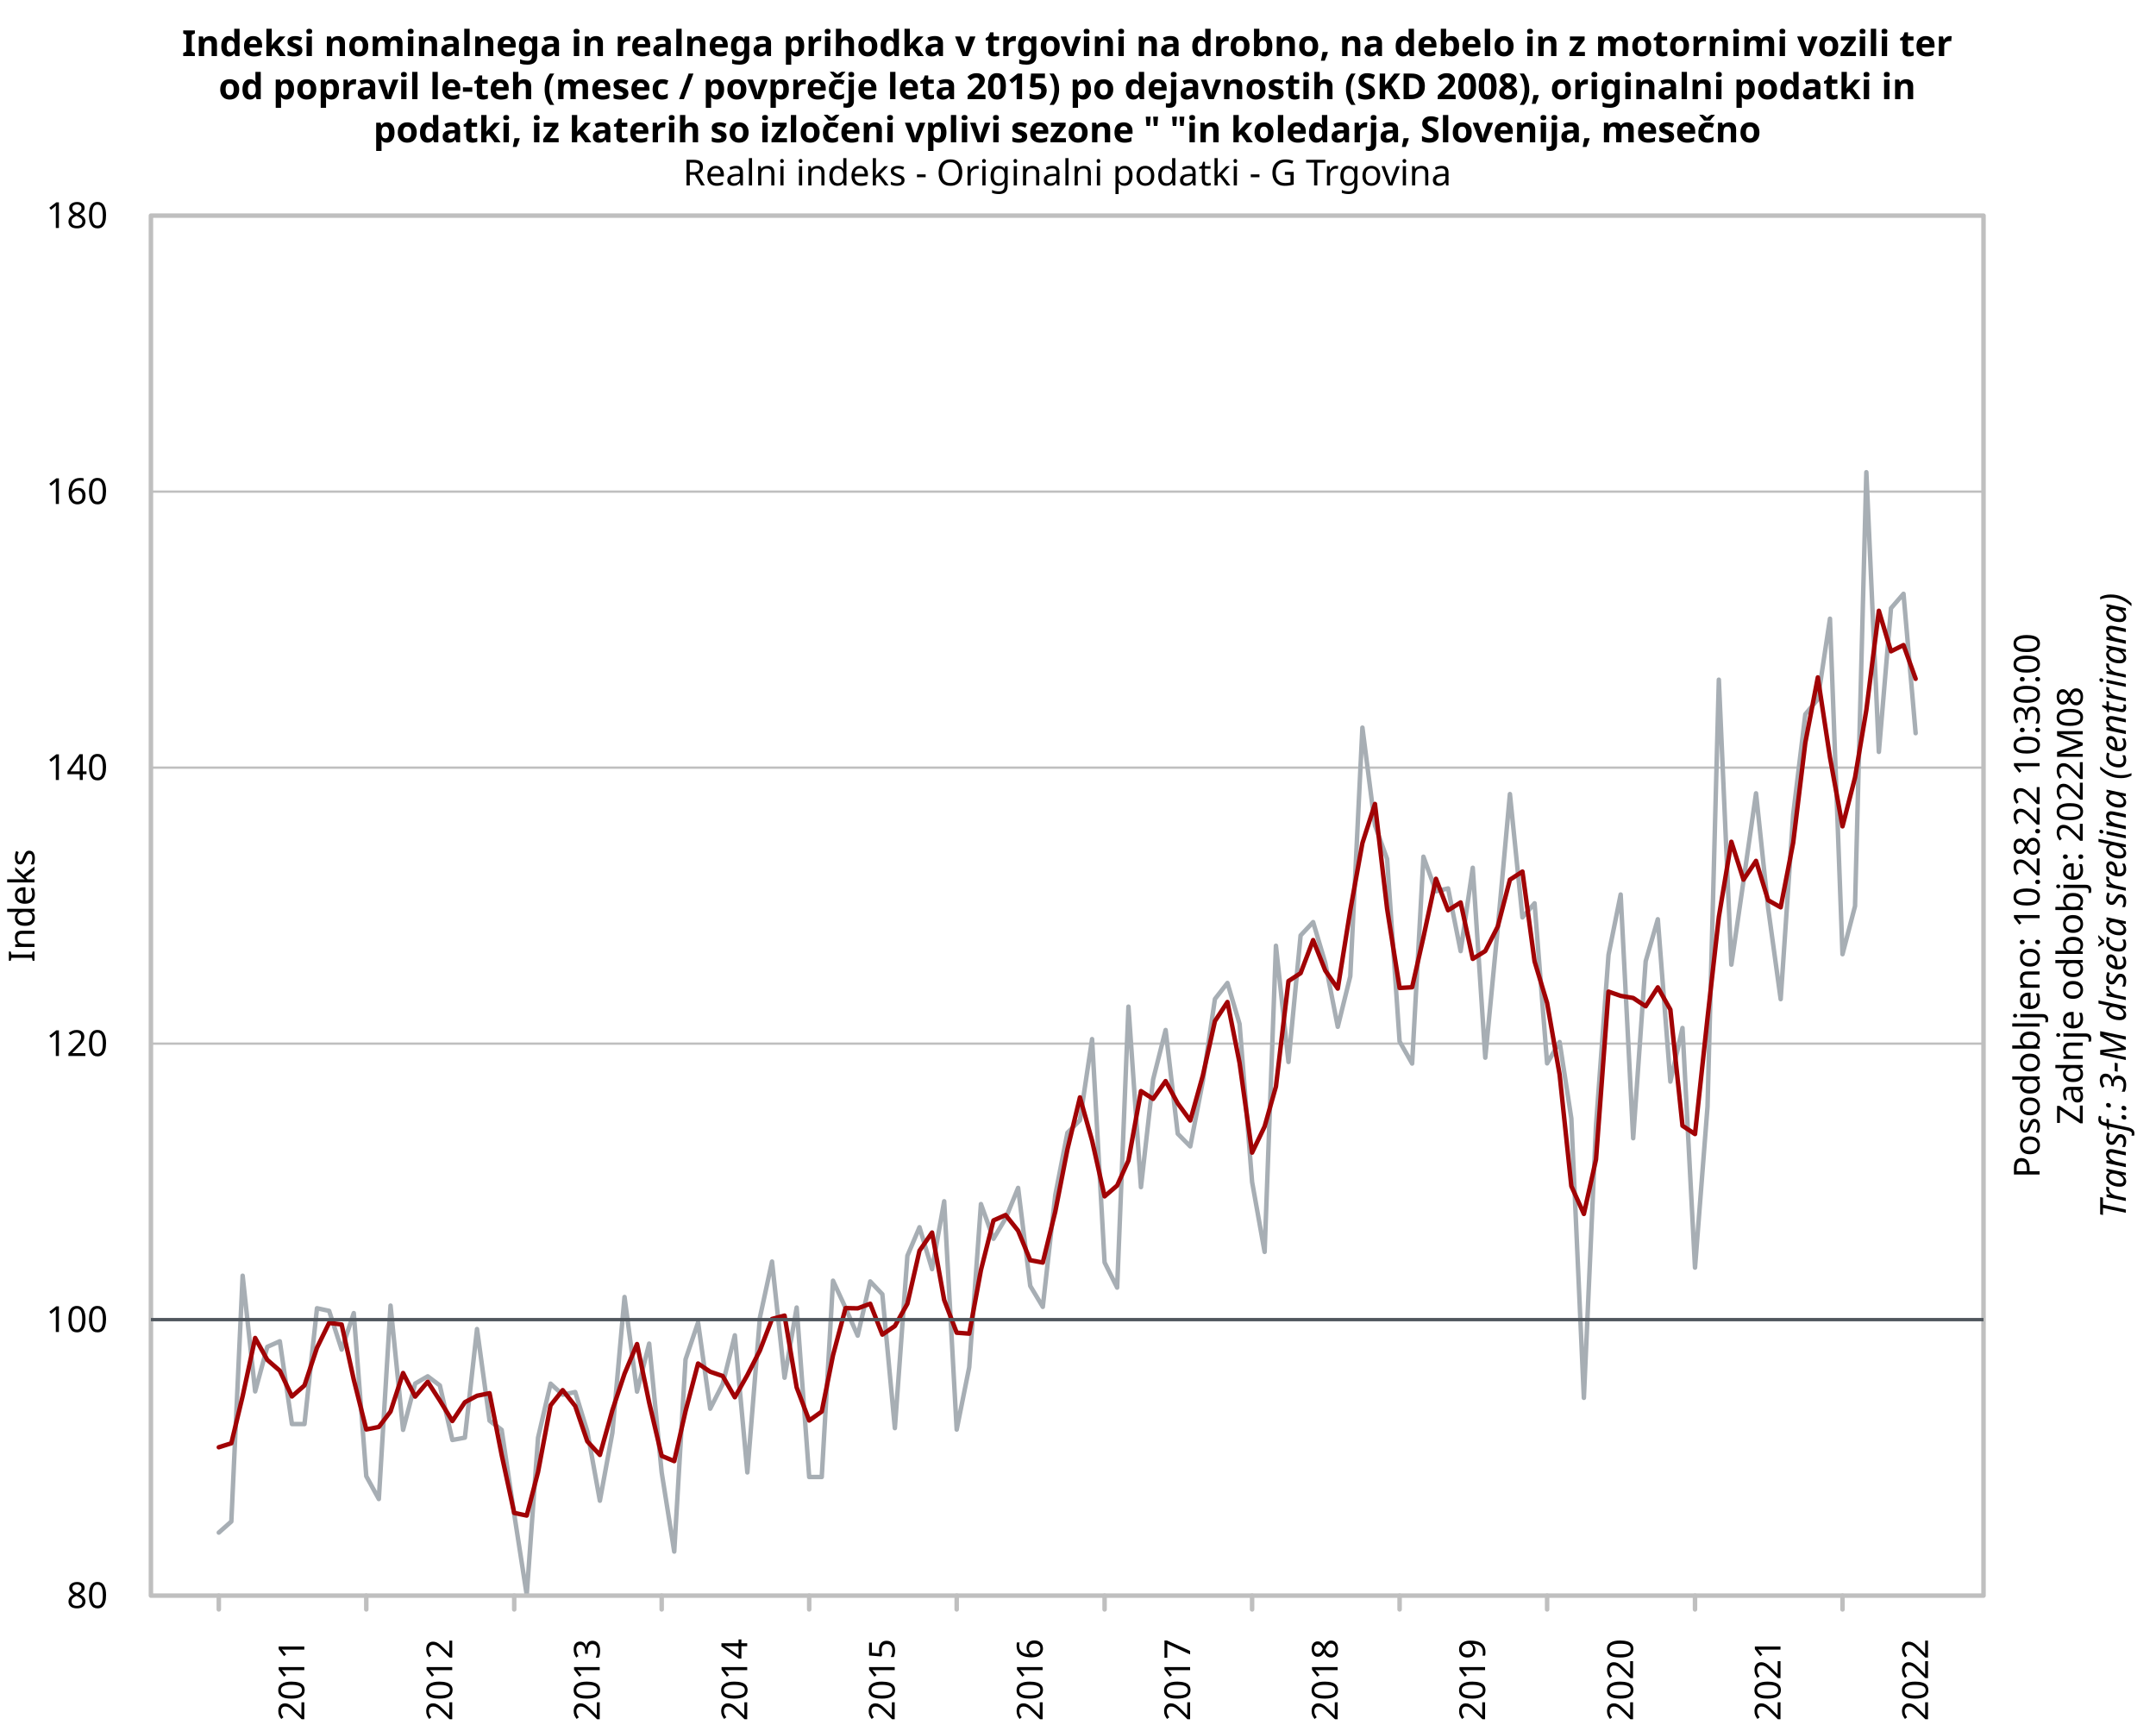
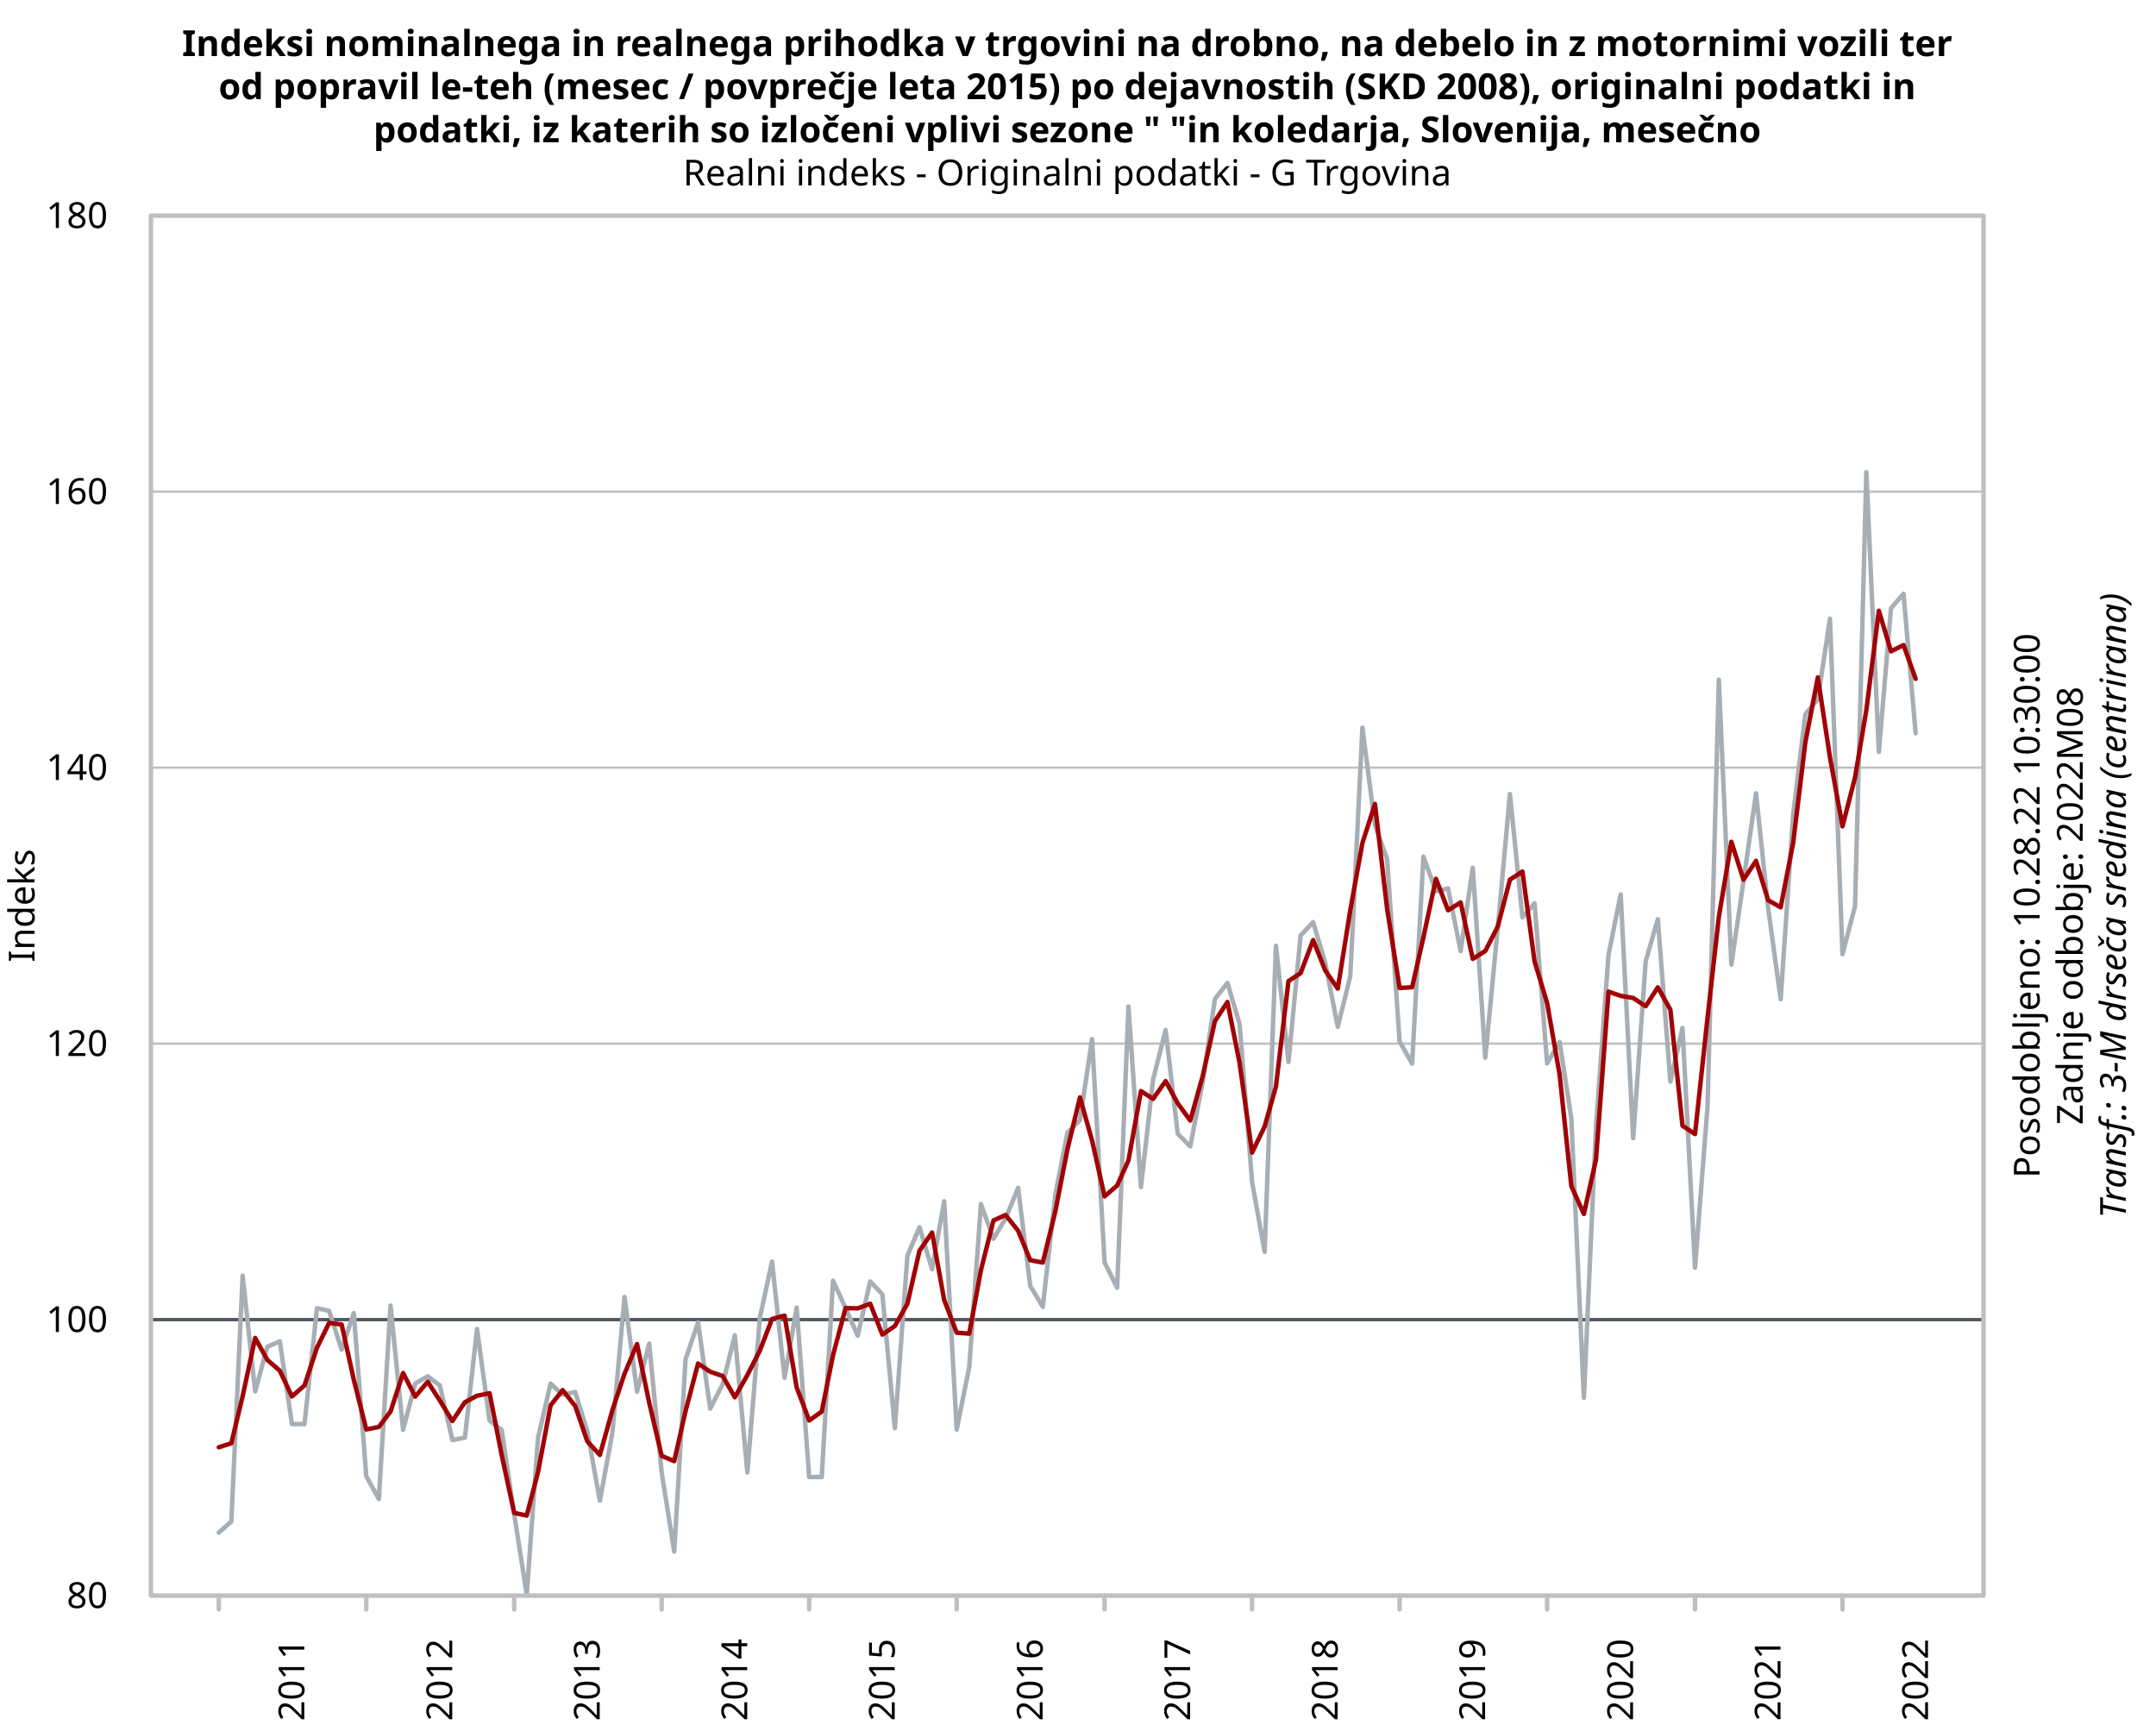
<svg xmlns="http://www.w3.org/2000/svg" class="svglite" data-engine-version="2.0" width="720.00pt" height="576.00pt" viewBox="0 0 720.00 576.00">
  <defs>
    <style type="text/css">
    .svglite line, .svglite polyline, .svglite polygon, .svglite path, .svglite rect, .svglite circle {
      fill: none;
      stroke: #000000;
      stroke-linecap: round;
      stroke-linejoin: round;
      stroke-miterlimit: 10.00;
    }
  </style>
  </defs>
  <rect width="100%" height="100%" style="stroke: none; fill: #FFFFFF;" />
  <defs>
    <clipPath id="cpMC4wMHw3MjAuMDB8MC4wMHw1NzYuMDA=">
      <rect x="0.00" y="0.00" width="720.00" height="576.00" />
    </clipPath>
  </defs>
  <g clip-path="url(#cpMC4wMHw3MjAuMDB8MC4wMHw1NzYuMDA=)">
</g>
  <defs>
    <clipPath id="cpNTAuNDB8NjYyLjQwfDcyLjAwfDUzMi44MA==">
      <rect x="50.40" y="72.00" width="612.00" height="460.80" />
    </clipPath>
  </defs>
  <g clip-path="url(#cpNTAuNDB8NjYyLjQwfDcyLjAwfDUzMi44MA==)">
    <line x1="50.40" y1="532.80" x2="662.40" y2="532.80" style="stroke-width: 0.75; stroke: #BFBFBF;" />
    <line x1="50.40" y1="440.64" x2="662.40" y2="440.64" style="stroke-width: 0.75; stroke: #BFBFBF;" />
    <line x1="50.40" y1="348.48" x2="662.40" y2="348.48" style="stroke-width: 0.75; stroke: #BFBFBF;" />
    <line x1="50.40" y1="256.32" x2="662.40" y2="256.32" style="stroke-width: 0.75; stroke: #BFBFBF;" />
    <line x1="50.40" y1="164.16" x2="662.40" y2="164.16" style="stroke-width: 0.75; stroke: #BFBFBF;" />
    <line x1="50.40" y1="72.00" x2="662.40" y2="72.00" style="stroke-width: 0.75; stroke: #BFBFBF;" />
  </g>
  <g clip-path="url(#cpMC4wMHw3MjAuMDB8MC4wMHw1NzYuMDA=)">
</g>
  <g clip-path="url(#cpNTAuNDB8NjYyLjQwfDcyLjAwfDUzMi44MA==)">
+     <line x1="50.40" y1="440.64" x2="662.40" y2="440.64" style="stroke-width: 1.12; stroke: #50575E;" />
    <polyline points="73.07,511.75 77.25,508.05 81.03,425.98 85.21,464.61 89.26,449.73 93.44,447.87 97.49,475.50 101.68,475.51 105.86,436.84 109.91,437.71 114.09,450.65 118.14,438.46 122.32,492.92 126.51,500.55 130.42,435.96 134.61,477.45 138.65,461.99 142.84,459.57 146.89,462.62 151.07,480.83 155.25,480.05 159.30,443.79 163.49,474.38 167.53,477.45 171.72,505.58 175.90,532.52 179.68,480.08 183.86,462.02 187.91,465.71 192.10,464.82 196.14,477.97 200.33,501.11 204.51,478.39 208.56,433.08 212.74,464.68 216.79,448.65 220.97,491.68 225.16,518.08 228.94,453.92 233.12,441.59 237.17,470.38 241.35,462.15 245.40,445.88 249.58,491.66 253.77,439.96 257.82,421.25 262.00,460.04 266.05,436.60 270.23,493.19 274.42,493.19 278.19,427.64 282.38,436.74 286.43,445.99 290.61,427.88 294.66,432.16 298.84,476.87 303.03,419.31 307.07,409.79 311.26,423.79 315.31,401.12 319.49,477.35 323.67,456.55 327.59,402.05 331.77,413.65 335.82,406.85 340.00,396.65 344.05,429.37 348.24,436.38 352.42,399.02 356.47,378.24 360.65,374.07 364.70,346.97 368.88,421.54 373.07,429.95 376.85,336.13 381.03,396.39 385.08,360.48 389.26,343.93 393.31,378.57 397.49,382.80 401.68,361.08 405.73,333.58 409.91,328.22 413.96,341.93 418.14,394.67 422.32,418.02 426.10,315.80 430.29,354.61 434.34,312.36 438.52,307.90 442.57,321.48 446.75,342.86 450.93,325.97 454.98,242.97 459.17,275.59 463.22,286.81 467.40,347.76 471.58,355.13 475.36,286.06 479.54,297.61 483.59,296.66 487.78,317.59 491.83,289.76 496.01,353.17 500.19,309.75 504.24,265.15 508.42,306.33 512.47,301.62 516.66,355.07 520.84,347.94 524.75,373.46 528.94,466.76 532.99,375.83 537.17,318.83 541.22,298.69 545.40,380.07 549.58,320.97 553.63,306.95 557.82,361.16 561.87,343.26 566.05,423.27 570.23,369.50 574.01,226.96 578.19,322.10 582.24,294.19 586.43,264.90 590.48,303.29 594.66,333.63 598.84,271.97 602.89,238.51 607.07,233.47 611.12,206.59 615.31,318.62 619.49,302.56 623.27,157.68 627.45,251.07 631.50,203.10 635.68,198.28 639.73,244.82 " style="stroke-width: 1.50; stroke: #A7AEB4;" />
    <polyline points="73.07,483.26 77.25,481.93 81.03,466.21 85.21,446.77 89.26,454.07 93.44,457.70 97.49,466.29 101.68,462.62 105.86,450.02 109.91,441.73 114.09,442.27 118.14,460.67 122.32,477.31 126.51,476.48 130.42,471.32 134.61,458.47 138.65,466.34 142.84,461.39 146.89,467.67 151.07,474.50 155.25,468.22 159.30,466.07 163.49,465.21 167.53,485.81 171.72,505.19 175.90,506.06 179.68,491.54 183.86,469.27 187.91,464.19 192.10,469.50 196.14,481.30 200.33,485.82 204.51,470.86 208.56,458.72 212.74,448.80 216.79,468.34 220.97,486.14 225.16,487.89 228.94,471.20 233.12,455.30 237.17,458.04 241.35,459.47 245.40,466.56 249.58,459.17 253.77,450.96 257.82,440.42 262.00,439.30 266.05,463.28 270.23,474.32 274.42,471.34 278.19,452.52 282.38,436.79 286.43,436.87 290.61,435.34 294.66,445.64 298.84,442.78 303.03,435.33 307.07,417.63 311.26,411.57 315.31,434.08 319.49,445.01 323.67,445.32 327.59,424.08 331.77,407.52 335.82,405.71 340.00,410.95 344.05,420.80 348.24,421.59 352.42,404.55 356.47,383.78 360.65,366.43 364.70,380.86 368.88,399.48 373.07,395.87 376.85,387.49 381.03,364.33 385.08,366.93 389.26,360.99 393.31,368.43 397.49,374.15 401.68,359.15 405.73,340.96 409.91,334.58 413.96,354.94 418.14,384.87 422.32,376.16 426.10,362.81 430.29,327.59 434.34,324.95 438.52,313.91 442.57,324.08 446.75,330.10 450.93,303.93 454.98,281.51 459.17,268.46 463.22,303.39 467.40,329.90 471.58,329.65 475.36,312.94 479.54,293.44 483.59,303.95 487.78,301.34 491.83,320.18 496.01,317.56 500.19,309.36 504.24,293.74 508.42,291.03 512.47,321.01 516.66,334.88 520.84,358.82 524.75,396.05 528.94,405.35 532.99,387.14 537.17,331.11 541.22,332.53 545.40,333.24 549.58,336.00 553.63,329.69 557.82,337.12 561.87,375.90 566.05,378.68 570.23,339.91 574.01,306.19 578.19,281.08 582.24,293.73 586.43,287.46 590.48,300.61 594.66,302.96 598.84,281.37 602.89,247.98 607.07,226.19 611.12,252.89 615.31,275.92 619.49,259.62 623.27,237.10 627.45,203.95 631.50,217.48 635.68,215.40 639.73,226.66 " style="stroke-width: 1.50; stroke: #A10305;" />
  </g>
  <g clip-path="url(#cpMC4wMHw3MjAuMDB8MC4wMHw1NzYuMDA=)">
    <line x1="73.07" y1="532.80" x2="73.07" y2="537.41" style="stroke-width: 1.50; stroke: #BFBFBF;" />
    <line x1="122.32" y1="532.80" x2="122.32" y2="537.41" style="stroke-width: 1.50; stroke: #BFBFBF;" />
    <line x1="171.72" y1="532.80" x2="171.72" y2="537.41" style="stroke-width: 1.50; stroke: #BFBFBF;" />
    <line x1="220.97" y1="532.80" x2="220.97" y2="537.41" style="stroke-width: 1.50; stroke: #BFBFBF;" />
    <line x1="270.23" y1="532.80" x2="270.23" y2="537.41" style="stroke-width: 1.50; stroke: #BFBFBF;" />
    <line x1="319.49" y1="532.80" x2="319.49" y2="537.41" style="stroke-width: 1.50; stroke: #BFBFBF;" />
    <line x1="368.88" y1="532.80" x2="368.88" y2="537.41" style="stroke-width: 1.50; stroke: #BFBFBF;" />
    <line x1="418.14" y1="532.80" x2="418.14" y2="537.41" style="stroke-width: 1.50; stroke: #BFBFBF;" />
    <line x1="467.40" y1="532.80" x2="467.40" y2="537.41" style="stroke-width: 1.50; stroke: #BFBFBF;" />
    <line x1="516.66" y1="532.80" x2="516.66" y2="537.41" style="stroke-width: 1.50; stroke: #BFBFBF;" />
    <line x1="566.05" y1="532.80" x2="566.05" y2="537.41" style="stroke-width: 1.50; stroke: #BFBFBF;" />
    <line x1="615.31" y1="532.80" x2="615.31" y2="537.41" style="stroke-width: 1.50; stroke: #BFBFBF;" />
    <text transform="translate(101.62,547.20) rotate(-90)" text-anchor="end" style="font-size: 12.00px; font-family: sans;" textLength="26.70px" lengthAdjust="spacingAndGlyphs">2011</text>
    <text transform="translate(151.02,547.20) rotate(-90)" text-anchor="end" style="font-size: 12.00px; font-family: sans;" textLength="26.70px" lengthAdjust="spacingAndGlyphs">2012</text>
    <text transform="translate(200.27,547.20) rotate(-90)" text-anchor="end" style="font-size: 12.00px; font-family: sans;" textLength="26.70px" lengthAdjust="spacingAndGlyphs">2013</text>
    <text transform="translate(249.53,547.20) rotate(-90)" text-anchor="end" style="font-size: 12.00px; font-family: sans;" textLength="26.70px" lengthAdjust="spacingAndGlyphs">2014</text>
    <text transform="translate(298.79,547.20) rotate(-90)" text-anchor="end" style="font-size: 12.00px; font-family: sans;" textLength="26.70px" lengthAdjust="spacingAndGlyphs">2015</text>
    <text transform="translate(348.18,547.20) rotate(-90)" text-anchor="end" style="font-size: 12.00px; font-family: sans;" textLength="26.70px" lengthAdjust="spacingAndGlyphs">2016</text>
    <text transform="translate(397.44,547.20) rotate(-90)" text-anchor="end" style="font-size: 12.00px; font-family: sans;" textLength="26.70px" lengthAdjust="spacingAndGlyphs">2017</text>
    <text transform="translate(446.70,547.20) rotate(-90)" text-anchor="end" style="font-size: 12.00px; font-family: sans;" textLength="26.70px" lengthAdjust="spacingAndGlyphs">2018</text>
    <text transform="translate(495.95,547.20) rotate(-90)" text-anchor="end" style="font-size: 12.00px; font-family: sans;" textLength="26.70px" lengthAdjust="spacingAndGlyphs">2019</text>
    <text transform="translate(545.35,547.20) rotate(-90)" text-anchor="end" style="font-size: 12.00px; font-family: sans;" textLength="26.70px" lengthAdjust="spacingAndGlyphs">2020</text>
    <text transform="translate(594.60,547.20) rotate(-90)" text-anchor="end" style="font-size: 12.00px; font-family: sans;" textLength="26.70px" lengthAdjust="spacingAndGlyphs">2021</text>
    <text transform="translate(643.86,547.20) rotate(-90)" text-anchor="end" style="font-size: 12.00px; font-family: sans;" textLength="26.70px" lengthAdjust="spacingAndGlyphs">2022</text>
    <text x="36.00" y="536.93" text-anchor="end" style="font-size: 12.00px; font-family: sans;" textLength="13.35px" lengthAdjust="spacingAndGlyphs">80</text>
    <text x="36.00" y="444.77" text-anchor="end" style="font-size: 12.00px; font-family: sans;" textLength="20.02px" lengthAdjust="spacingAndGlyphs">100</text>
    <text x="36.00" y="352.61" text-anchor="end" style="font-size: 12.00px; font-family: sans;" textLength="20.02px" lengthAdjust="spacingAndGlyphs">120</text>
    <text x="36.00" y="260.45" text-anchor="end" style="font-size: 12.00px; font-family: sans;" textLength="20.02px" lengthAdjust="spacingAndGlyphs">140</text>
    <text x="36.00" y="168.29" text-anchor="end" style="font-size: 12.00px; font-family: sans;" textLength="20.02px" lengthAdjust="spacingAndGlyphs">160</text>
    <text x="36.00" y="76.13" text-anchor="end" style="font-size: 12.00px; font-family: sans;" textLength="20.02px" lengthAdjust="spacingAndGlyphs">180</text>
    <polygon points="50.40,532.80 662.40,532.80 662.40,72.00 50.40,72.00 " style="stroke-width: 1.50; stroke: #BFBFBF; fill: none;" />
    <text x="356.40" y="18.72" text-anchor="middle" style="font-size: 12.00px; font-weight: bold; font-family: sans;" textLength="515.67px" lengthAdjust="spacingAndGlyphs">Indeksi nominalnega in realnega prihodka v trgovini na drobno, na debelo in z motornimi vozili ter</text>
    <text x="356.40" y="33.12" text-anchor="middle" style="font-size: 12.00px; font-weight: bold; font-family: sans;" textLength="509.67px" lengthAdjust="spacingAndGlyphs">od popravil le-teh (mesec / povprečje leta 2015) po dejavnostih (SKD 2008), originalni podatki in</text>
    <text x="356.40" y="47.52" text-anchor="middle" style="font-size: 12.00px; font-weight: bold; font-family: sans;" textLength="412.12px" lengthAdjust="spacingAndGlyphs">podatki, iz katerih so izločeni vplivi sezone " "in koledarja, Slovenija, mesečno</text>
    <text x="356.40" y="61.92" text-anchor="middle" style="font-size: 12.00px; font-family: sans;" textLength="245.46px" lengthAdjust="spacingAndGlyphs">Realni indeks - Originalni podatki - G Trgovina</text>
    <text transform="translate(11.52,302.40) rotate(-90)" text-anchor="middle" style="font-size: 12.00px; font-family: sans;" textLength="35.37px" lengthAdjust="spacingAndGlyphs">Indeks</text>
    <text transform="translate(681.12,302.40) rotate(-90)" text-anchor="middle" style="font-size: 12.00px; font-family: sans;" textLength="176.16px" lengthAdjust="spacingAndGlyphs">Posodobljeno: 10.28.22 10:30:00</text>
    <text transform="translate(695.52,302.40) rotate(-90)" text-anchor="middle" style="font-size: 12.00px; font-family: sans;" textLength="139.45px" lengthAdjust="spacingAndGlyphs">Zadnje odbobje: 2022M08</text>
    <text transform="translate(709.92,302.40) rotate(-90)" text-anchor="middle" style="font-size: 12.00px; font-style: italic; font-family: sans;" textLength="211.44px" lengthAdjust="spacingAndGlyphs">Transf.: 3-M drseča sredina (centrirana)</text>
  </g>
-   <g clip-path="url(#cpNTAuNDB8NjYyLjQwfDcyLjAwfDUzMi44MA==)">
-     <line x1="50.40" y1="440.64" x2="662.40" y2="440.64" style="stroke-width: 1.12; stroke: #50575E;" />
-   </g>
</svg>
